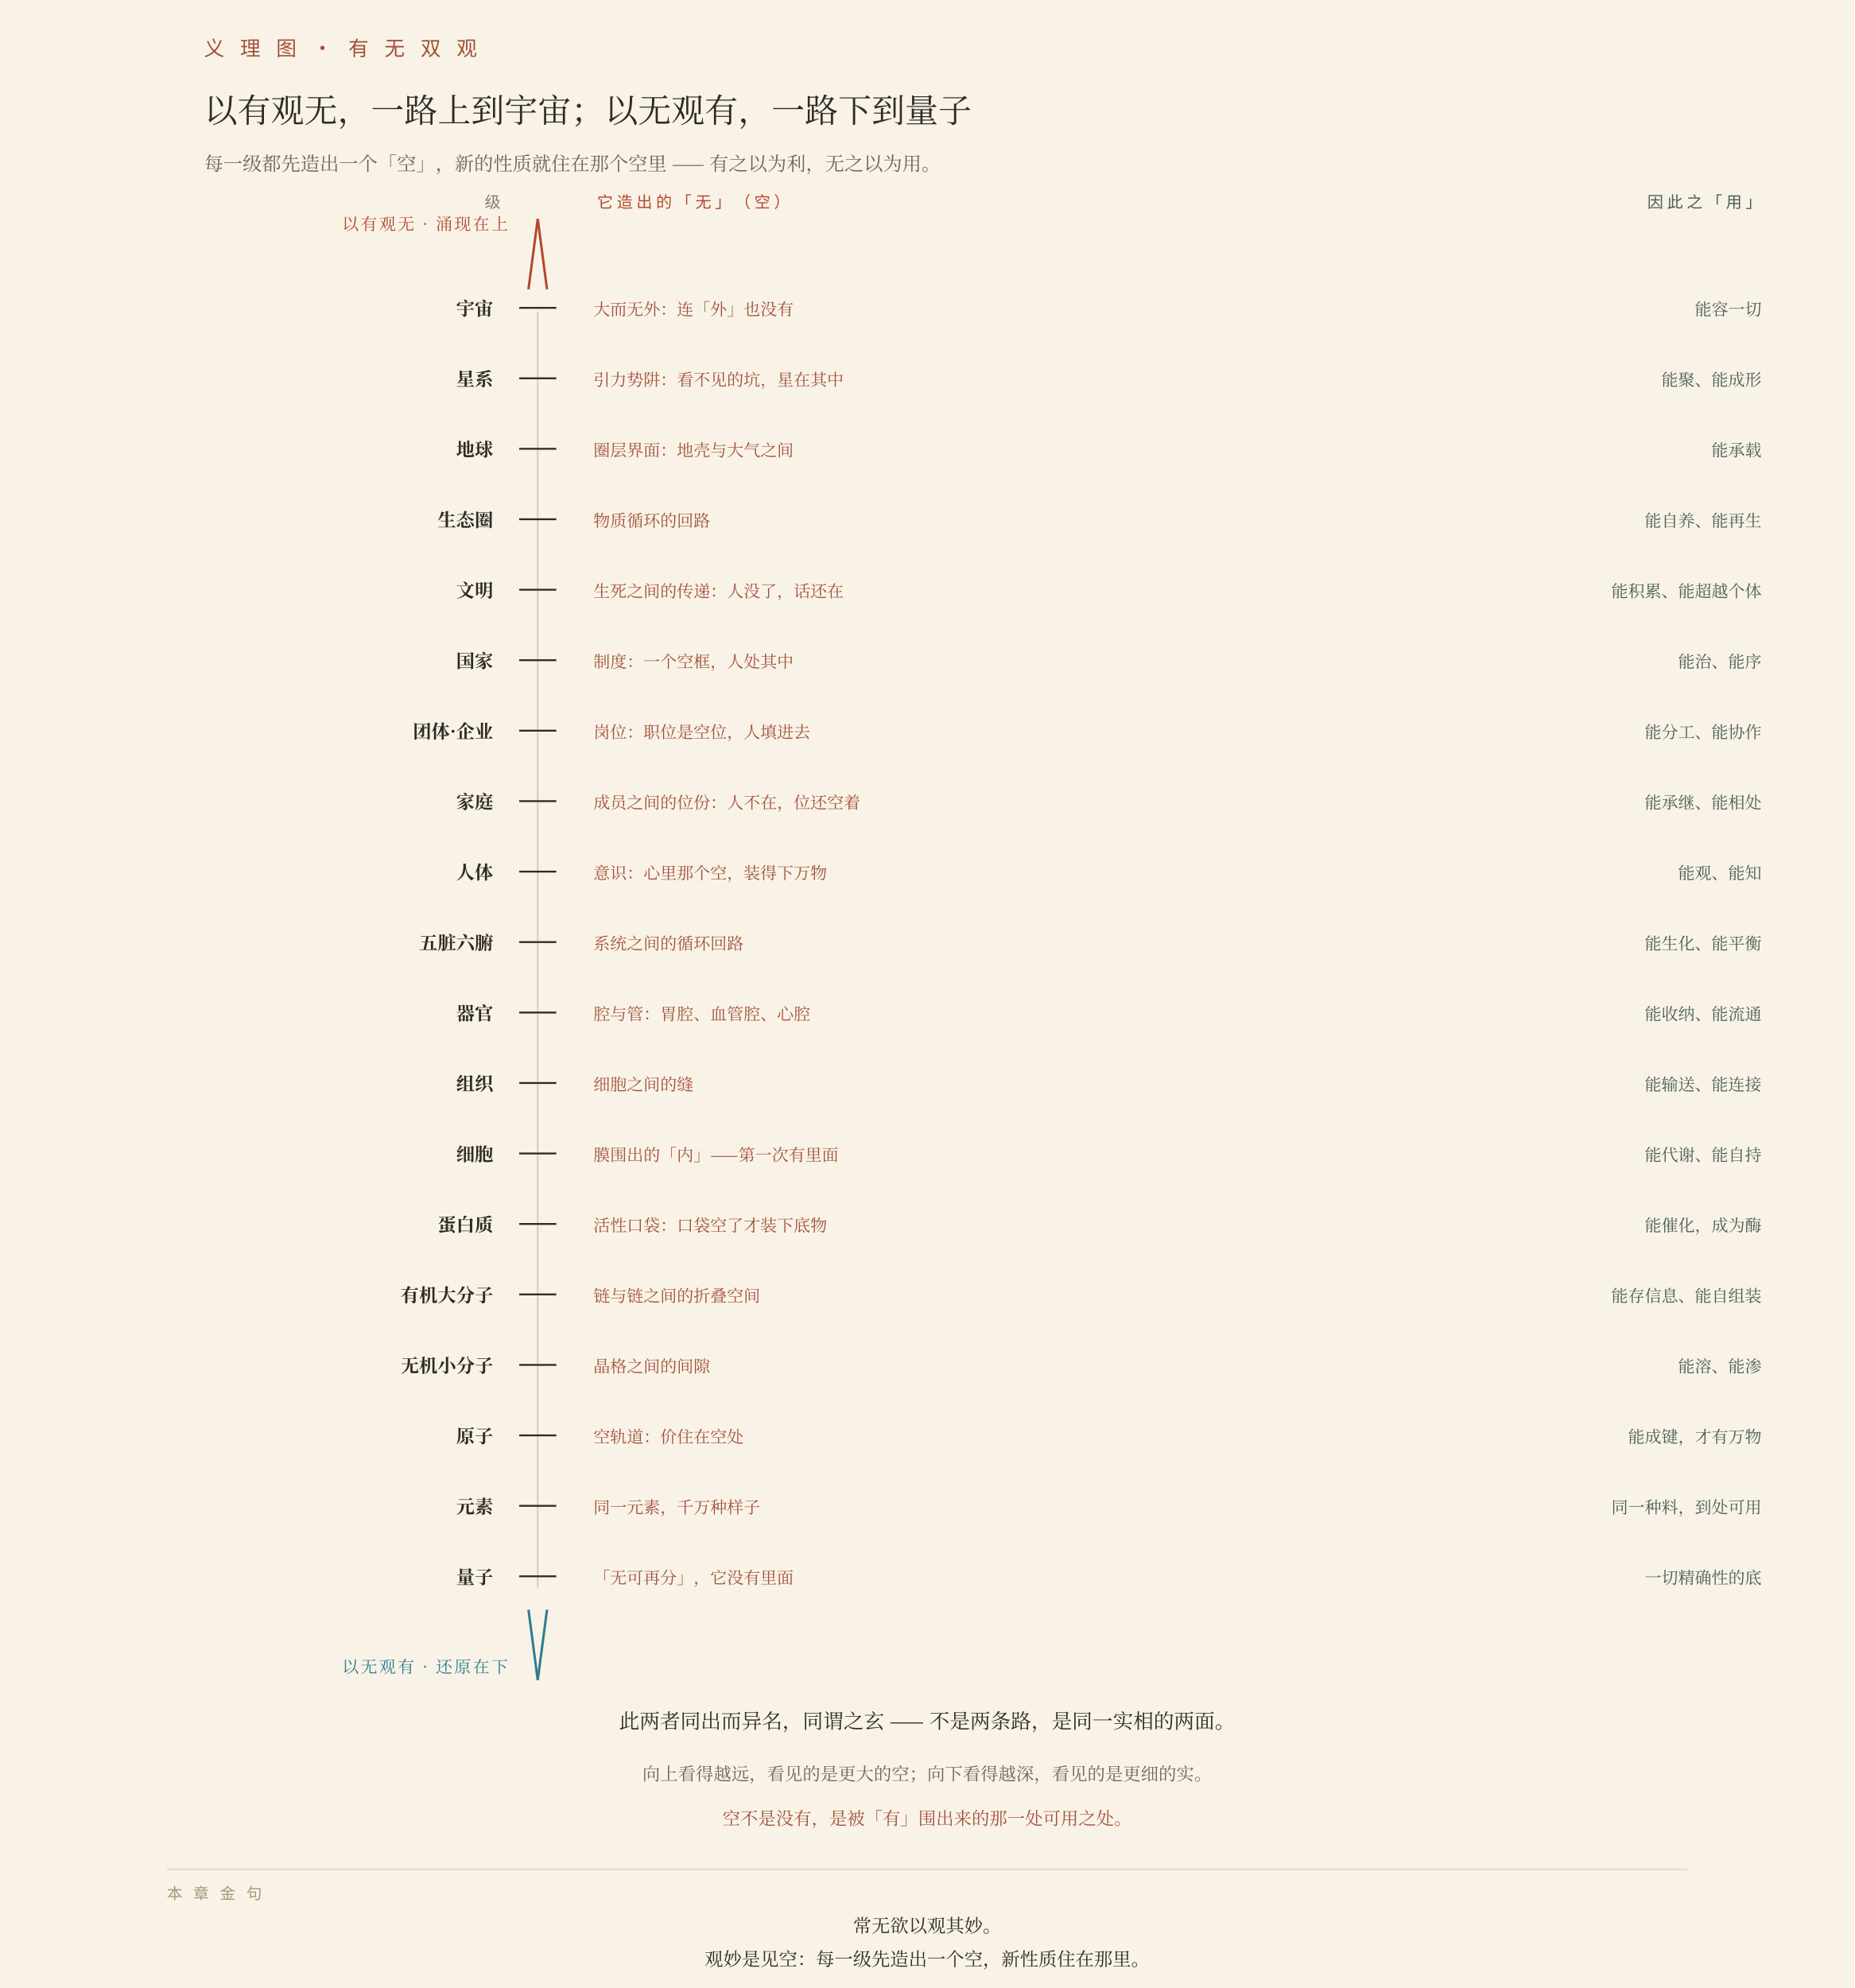
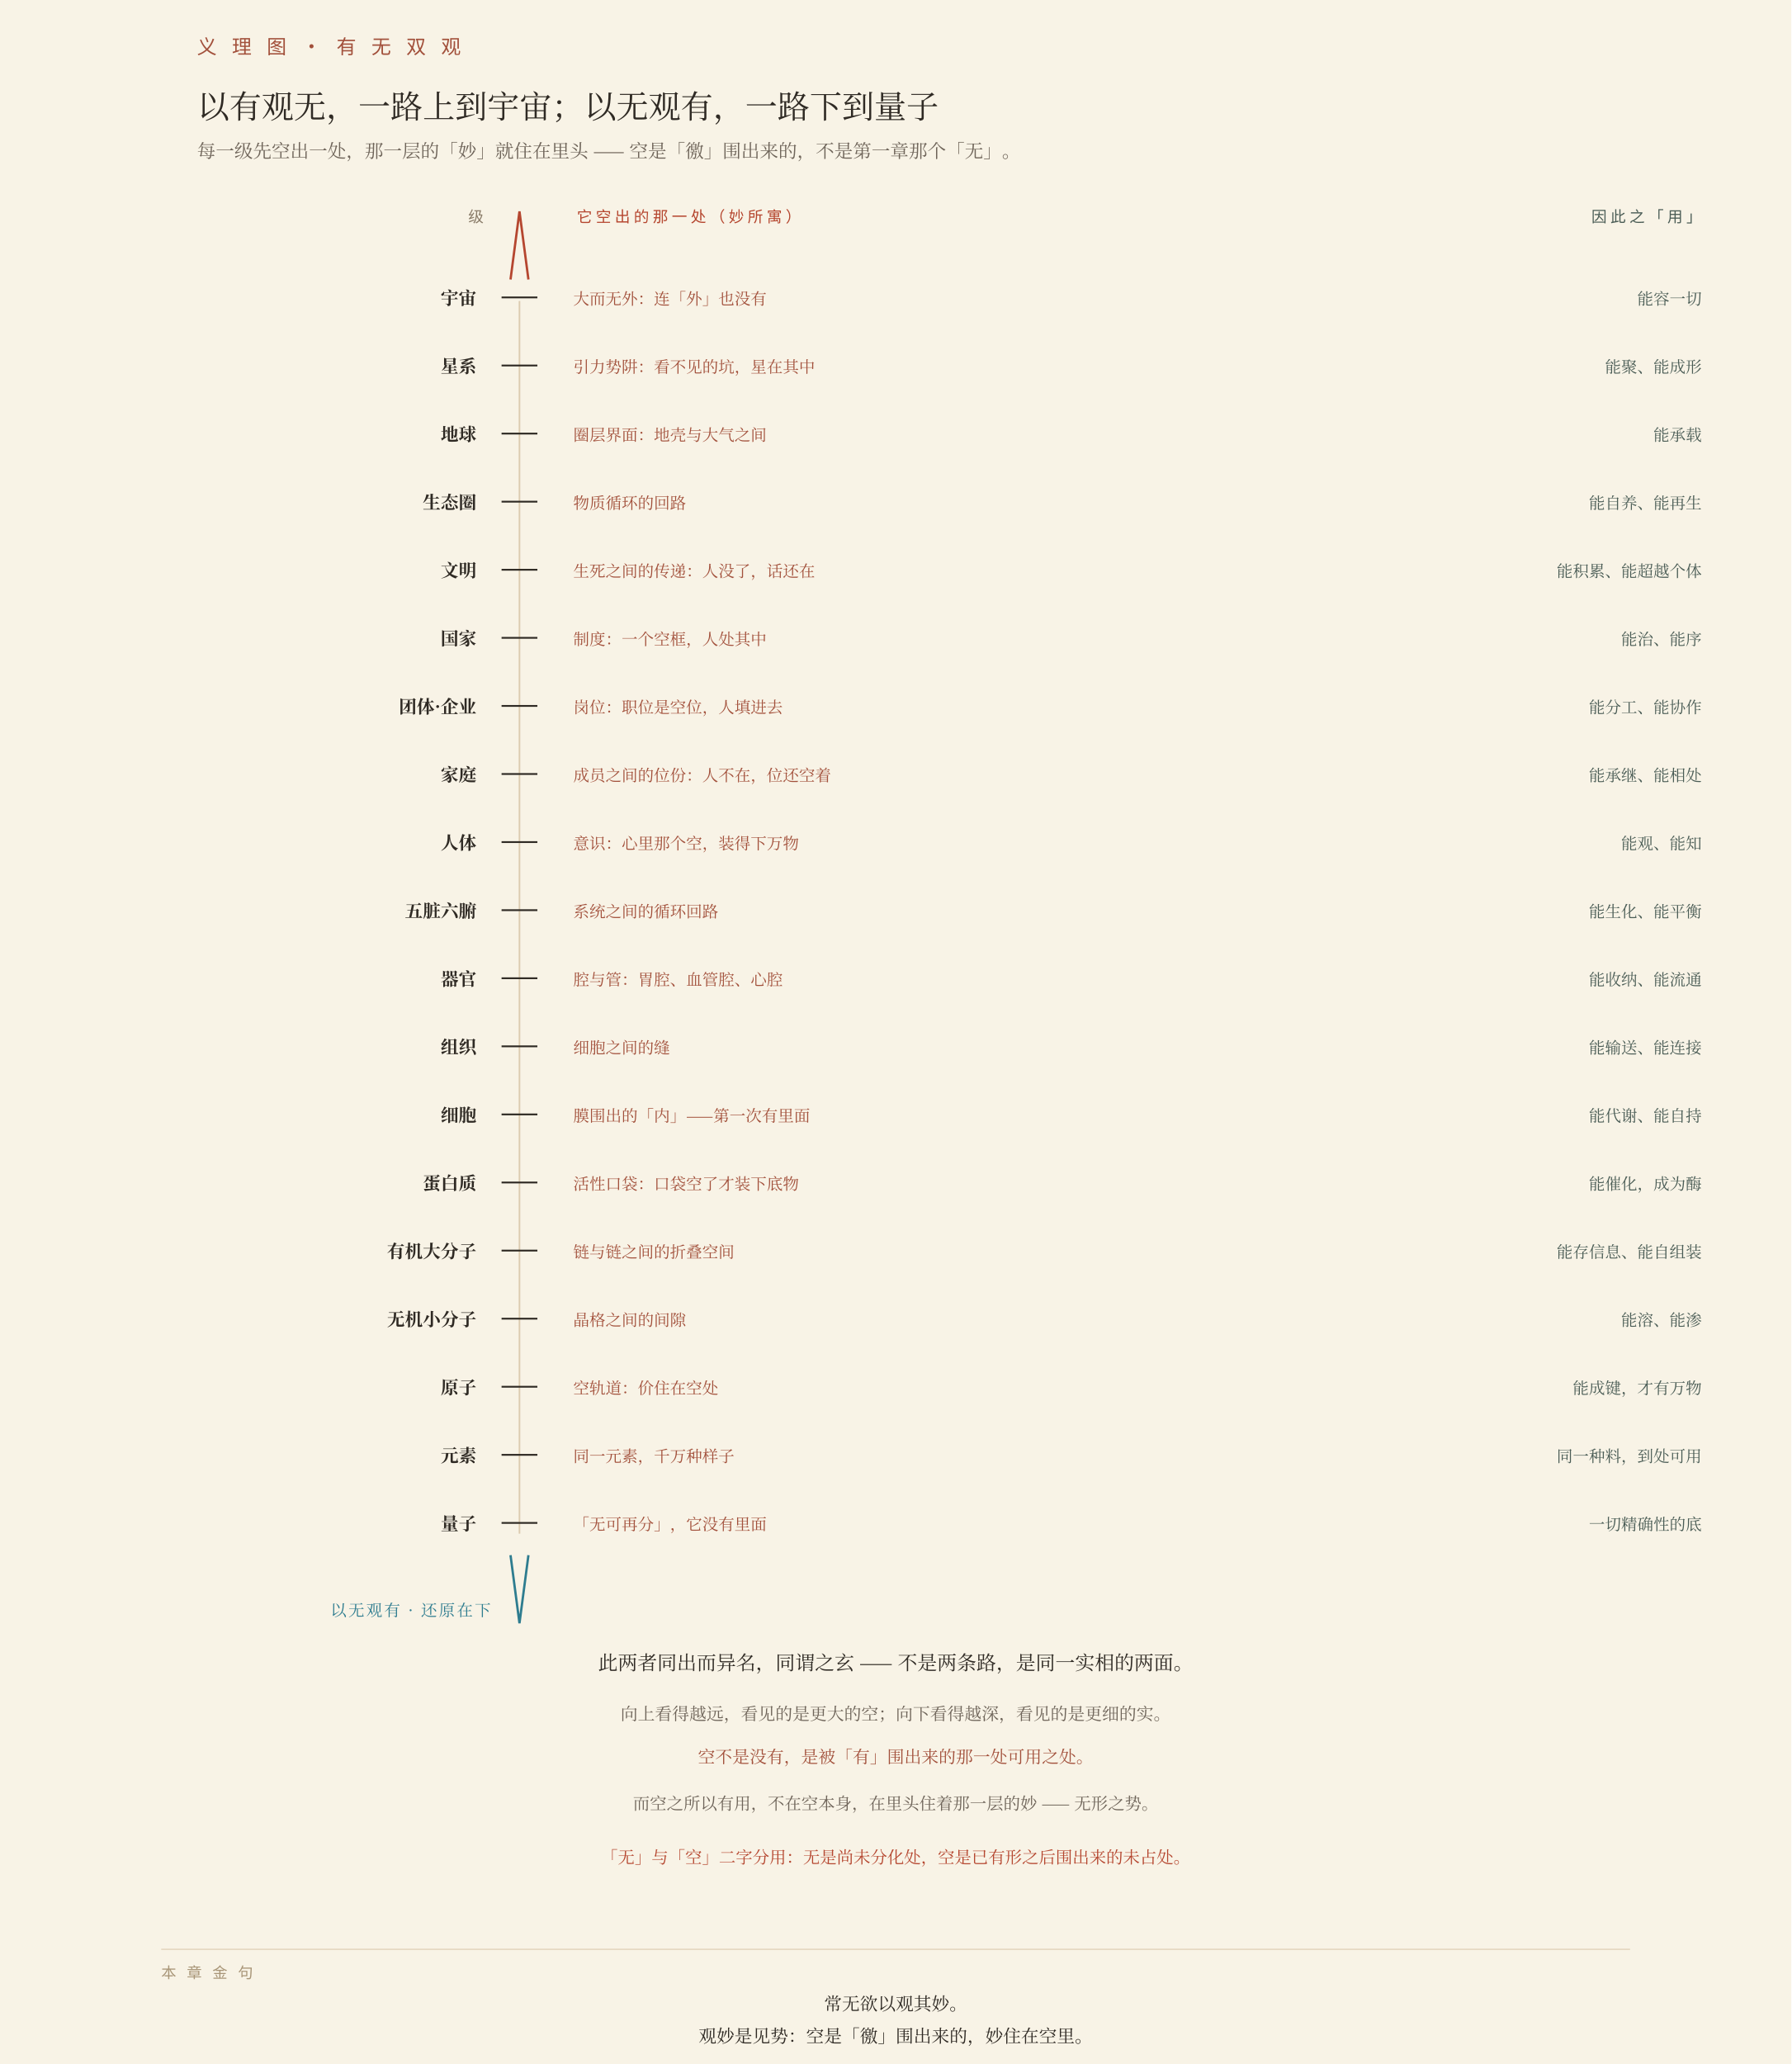
- <svg xmlns="http://www.w3.org/2000/svg" viewBox="0 0 1000 1072" role="img" aria-label="以有观无与以无观有：十九级的空与用" font-family="'Noto Serif CJK SC','Noto Serif SC','Songti SC',serif">
-   <rect x="0" y="0" width="1000" height="1072" fill="#F8F3E6" />
+ <svg xmlns="http://www.w3.org/2000/svg" viewBox="0 0 1000 1152" role="img" aria-label="以有观无与以无观有：十九级的空与用" font-family="'Noto Serif CJK SC','Noto Serif SC','Songti SC',serif">
+   <rect x="0" y="0" width="1000" height="1152" fill="#F8F3E6" />
  <text x="110" y="30" font-size="11" fill="#A2503B" font-family="'Noto Sans CJK SC','Noto Sans SC',sans-serif" letter-spacing="3">义 理 图 · 有 无 双 观</text>
  <text x="110" y="66" font-size="18" fill="#2F2A24">以有观无，一路上到宇宙；以无观有，一路下到量子</text>
-   <text x="110" y="92" font-size="10.4" fill="#6E6459">每一级都先造出一个「空」，新的性质就住在那个空里 —— 有之以为利，无之以为用。</text>
-   <text x="270" y="112" font-size="8.6" fill="#8A7C69" text-anchor="end" font-family="'Noto Sans CJK SC','Noto Sans SC',sans-serif" letter-spacing="2">级</text>
-   <text x="322" y="112" font-size="8.6" fill="#B5462F" font-family="'Noto Sans CJK SC','Noto Sans SC',sans-serif" letter-spacing="2">它造出的「无」（空）</text>
-   <text x="950" y="112" font-size="8.6" fill="#4A5C55" text-anchor="end" font-family="'Noto Sans CJK SC','Noto Sans SC',sans-serif" letter-spacing="2">因此之「用」</text>
+   <text x="110" y="88" font-size="10.4" fill="#6E6459">每一级先空出一处，那一层的「妙」就住在里头 —— 空是「徼」围出来的，不是第一章那个「无」。</text>
+   <text x="270" y="124" font-size="8.6" fill="#8A7C69" text-anchor="end" font-family="'Noto Sans CJK SC','Noto Sans SC',sans-serif" letter-spacing="2">级</text>
+   <text x="322" y="124" font-size="8.6" fill="#B5462F" font-family="'Noto Sans CJK SC','Noto Sans SC',sans-serif" letter-spacing="2">它空出的那一处（妙所寓）</text>
+   <text x="950" y="124" font-size="8.6" fill="#4A5C55" text-anchor="end" font-family="'Noto Sans CJK SC','Noto Sans SC',sans-serif" letter-spacing="2">因此之「用」</text>
  <path d="M290,856 L290,168" stroke="#DCCBB0" stroke-width="0.9" />
  <path d="M285,156 L290,118 L295,156" fill="none" stroke="#B5462F" stroke-width="1.3" />
-   <text x="274" y="124" font-size="9" fill="#B5462F" letter-spacing="1" text-anchor="end">以有观无 · 涌现在上</text>
  <path d="M285,868 L290,906 L295,868" fill="none" stroke="#2E7C8F" stroke-width="1.3" />
  <text x="274" y="902" font-size="9" fill="#2E7C8F" letter-spacing="1" text-anchor="end">以无观有 · 还原在下</text>
  <line x1="280" y1="850.0" x2="300" y2="850.0" stroke="#2F2A24" stroke-width="1" />
  <text x="266" y="854.0" font-size="10" fill="#2F2A24" font-weight="600" text-anchor="end">量子</text>
  <text x="320" y="854.0" font-size="9" fill="#A2503B">「无可再分」，它没有里面</text>
  <text x="950" y="854.0" font-size="9" fill="#4A5C55" text-anchor="end">一切精确性的底</text>
  <line x1="280" y1="812.0" x2="300" y2="812.0" stroke="#2F2A24" stroke-width="1" />
  <text x="266" y="816.0" font-size="10" fill="#2F2A24" font-weight="600" text-anchor="end">元素</text>
  <text x="320" y="816.0" font-size="9" fill="#A2503B">同一元素，千万种样子</text>
  <text x="950" y="816.0" font-size="9" fill="#4A5C55" text-anchor="end">同一种料，到处可用</text>
  <line x1="280" y1="774.0" x2="300" y2="774.0" stroke="#2F2A24" stroke-width="1" />
  <text x="266" y="778.0" font-size="10" fill="#2F2A24" font-weight="600" text-anchor="end">原子</text>
  <text x="320" y="778.0" font-size="9" fill="#A2503B">空轨道：价住在空处</text>
  <text x="950" y="778.0" font-size="9" fill="#4A5C55" text-anchor="end">能成键，才有万物</text>
  <line x1="280" y1="736.0" x2="300" y2="736.0" stroke="#2F2A24" stroke-width="1" />
  <text x="266" y="740.0" font-size="10" fill="#2F2A24" font-weight="600" text-anchor="end">无机小分子</text>
  <text x="320" y="740.0" font-size="9" fill="#A2503B">晶格之间的间隙</text>
  <text x="950" y="740.0" font-size="9" fill="#4A5C55" text-anchor="end">能溶、能渗</text>
  <line x1="280" y1="698.0" x2="300" y2="698.0" stroke="#2F2A24" stroke-width="1" />
  <text x="266" y="702.0" font-size="10" fill="#2F2A24" font-weight="600" text-anchor="end">有机大分子</text>
  <text x="320" y="702.0" font-size="9" fill="#A2503B">链与链之间的折叠空间</text>
  <text x="950" y="702.0" font-size="9" fill="#4A5C55" text-anchor="end">能存信息、能自组装</text>
  <line x1="280" y1="660.0" x2="300" y2="660.0" stroke="#2F2A24" stroke-width="1" />
  <text x="266" y="664.0" font-size="10" fill="#2F2A24" font-weight="600" text-anchor="end">蛋白质</text>
  <text x="320" y="664.0" font-size="9" fill="#A2503B">活性口袋：口袋空了才装下底物</text>
  <text x="950" y="664.0" font-size="9" fill="#4A5C55" text-anchor="end">能催化，成为酶</text>
  <line x1="280" y1="622.0" x2="300" y2="622.0" stroke="#2F2A24" stroke-width="1" />
  <text x="266" y="626.0" font-size="10" fill="#2F2A24" font-weight="600" text-anchor="end">细胞</text>
  <text x="320" y="626.0" font-size="9" fill="#A2503B">膜围出的「内」——第一次有里面</text>
  <text x="950" y="626.0" font-size="9" fill="#4A5C55" text-anchor="end">能代谢、能自持</text>
  <line x1="280" y1="584.0" x2="300" y2="584.0" stroke="#2F2A24" stroke-width="1" />
  <text x="266" y="588.0" font-size="10" fill="#2F2A24" font-weight="600" text-anchor="end">组织</text>
  <text x="320" y="588.0" font-size="9" fill="#A2503B">细胞之间的缝</text>
  <text x="950" y="588.0" font-size="9" fill="#4A5C55" text-anchor="end">能输送、能连接</text>
  <line x1="280" y1="546.0" x2="300" y2="546.0" stroke="#2F2A24" stroke-width="1" />
  <text x="266" y="550.0" font-size="10" fill="#2F2A24" font-weight="600" text-anchor="end">器官</text>
  <text x="320" y="550.0" font-size="9" fill="#A2503B">腔与管：胃腔、血管腔、心腔</text>
  <text x="950" y="550.0" font-size="9" fill="#4A5C55" text-anchor="end">能收纳、能流通</text>
  <line x1="280" y1="508.0" x2="300" y2="508.0" stroke="#2F2A24" stroke-width="1" />
  <text x="266" y="512.0" font-size="10" fill="#2F2A24" font-weight="600" text-anchor="end">五脏六腑</text>
  <text x="320" y="512.0" font-size="9" fill="#A2503B">系统之间的循环回路</text>
  <text x="950" y="512.0" font-size="9" fill="#4A5C55" text-anchor="end">能生化、能平衡</text>
  <line x1="280" y1="470.0" x2="300" y2="470.0" stroke="#2F2A24" stroke-width="1" />
  <text x="266" y="474.0" font-size="10" fill="#2F2A24" font-weight="600" text-anchor="end">人体</text>
  <text x="320" y="474.0" font-size="9" fill="#A2503B">意识：心里那个空，装得下万物</text>
  <text x="950" y="474.0" font-size="9" fill="#4A5C55" text-anchor="end">能观、能知</text>
  <line x1="280" y1="432.0" x2="300" y2="432.0" stroke="#2F2A24" stroke-width="1" />
  <text x="266" y="436.0" font-size="10" fill="#2F2A24" font-weight="600" text-anchor="end">家庭</text>
  <text x="320" y="436.0" font-size="9" fill="#A2503B">成员之间的位份：人不在，位还空着</text>
  <text x="950" y="436.0" font-size="9" fill="#4A5C55" text-anchor="end">能承继、能相处</text>
  <line x1="280" y1="394.0" x2="300" y2="394.0" stroke="#2F2A24" stroke-width="1" />
  <text x="266" y="398.0" font-size="10" fill="#2F2A24" font-weight="600" text-anchor="end">团体·企业</text>
  <text x="320" y="398.0" font-size="9" fill="#A2503B">岗位：职位是空位，人填进去</text>
  <text x="950" y="398.0" font-size="9" fill="#4A5C55" text-anchor="end">能分工、能协作</text>
  <line x1="280" y1="356.0" x2="300" y2="356.0" stroke="#2F2A24" stroke-width="1" />
  <text x="266" y="360.0" font-size="10" fill="#2F2A24" font-weight="600" text-anchor="end">国家</text>
  <text x="320" y="360.0" font-size="9" fill="#A2503B">制度：一个空框，人处其中</text>
  <text x="950" y="360.0" font-size="9" fill="#4A5C55" text-anchor="end">能治、能序</text>
  <line x1="280" y1="318.0" x2="300" y2="318.0" stroke="#2F2A24" stroke-width="1" />
  <text x="266" y="322.0" font-size="10" fill="#2F2A24" font-weight="600" text-anchor="end">文明</text>
  <text x="320" y="322.0" font-size="9" fill="#A2503B">生死之间的传递：人没了，话还在</text>
  <text x="950" y="322.0" font-size="9" fill="#4A5C55" text-anchor="end">能积累、能超越个体</text>
  <line x1="280" y1="280.0" x2="300" y2="280.0" stroke="#2F2A24" stroke-width="1" />
  <text x="266" y="284.0" font-size="10" fill="#2F2A24" font-weight="600" text-anchor="end">生态圈</text>
  <text x="320" y="284.0" font-size="9" fill="#A2503B">物质循环的回路</text>
  <text x="950" y="284.0" font-size="9" fill="#4A5C55" text-anchor="end">能自养、能再生</text>
  <line x1="280" y1="242.0" x2="300" y2="242.0" stroke="#2F2A24" stroke-width="1" />
  <text x="266" y="246.0" font-size="10" fill="#2F2A24" font-weight="600" text-anchor="end">地球</text>
  <text x="320" y="246.0" font-size="9" fill="#A2503B">圈层界面：地壳与大气之间</text>
  <text x="950" y="246.0" font-size="9" fill="#4A5C55" text-anchor="end">能承载</text>
  <line x1="280" y1="204.0" x2="300" y2="204.0" stroke="#2F2A24" stroke-width="1" />
  <text x="266" y="208.0" font-size="10" fill="#2F2A24" font-weight="600" text-anchor="end">星系</text>
  <text x="320" y="208.0" font-size="9" fill="#A2503B">引力势阱：看不见的坑，星在其中</text>
  <text x="950" y="208.0" font-size="9" fill="#4A5C55" text-anchor="end">能聚、能成形</text>
  <line x1="280" y1="166.0" x2="300" y2="166.0" stroke="#2F2A24" stroke-width="1" />
  <text x="266" y="170.0" font-size="10" fill="#2F2A24" font-weight="600" text-anchor="end">宇宙</text>
  <text x="320" y="170.0" font-size="9" fill="#A2503B">大而无外：连「外」也没有</text>
  <text x="950" y="170.0" font-size="9" fill="#4A5C55" text-anchor="end">能容一切</text>
  <text x="500.0" y="932" font-size="11" fill="#2F2A24" text-anchor="middle">此两者同出而异名，同谓之玄 —— 不是两条路，是同一实相的两面。</text>
  <text x="500.0" y="960" font-size="9.6" fill="#6E6459" text-anchor="middle">向上看得越远，看见的是更大的空；向下看得越深，看见的是更细的实。</text>
  <text x="500.0" y="984" font-size="9.6" fill="#A2503B" text-anchor="middle">空不是没有，是被「有」围出来的那一处可用之处。</text>
-   <line x1="90" y1="1008" x2="910" y2="1008" stroke="#E6D8C2" stroke-width="0.8" />
-   <text x="90" y="1024" font-size="8.4" fill="#A89577" font-family="'Noto Sans CJK SC','Noto Sans SC',sans-serif" letter-spacing="2">本 章 金 句</text>
-   <text x="500.0" y="1042" font-size="10" fill="#2F2A24" text-anchor="middle">常无欲以观其妙。</text>
-   <text x="500.0" y="1060" font-size="10" fill="#2F2A24" text-anchor="middle">观妙是见空：每一级先造出一个空，新性质住在那里。</text>
+   <text x="500.0" y="1010" font-size="9.4" fill="#6E6459" text-anchor="middle">而空之所以有用，不在空本身，在里头住着那一层的妙 —— 无形之势。</text>
+   <text x="500.0" y="1040" font-size="9.4" fill="#B5462F" text-anchor="middle">「无」与「空」二字分用：无是尚未分化处，空是已有形之后围出来的未占处。</text>
+   <line x1="90" y1="1088" x2="910" y2="1088" stroke="#E6D8C2" stroke-width="0.8" />
+   <text x="90" y="1104" font-size="8.4" fill="#A89577" font-family="'Noto Sans CJK SC','Noto Sans SC',sans-serif" letter-spacing="2">本 章 金 句</text>
+   <text x="500.0" y="1122" font-size="10" fill="#2F2A24" text-anchor="middle">常无欲以观其妙。</text>
+   <text x="500.0" y="1140" font-size="10" fill="#2F2A24" text-anchor="middle">观妙是见势：空是「徼」围出来的，妙住在空里。</text>
</svg>
